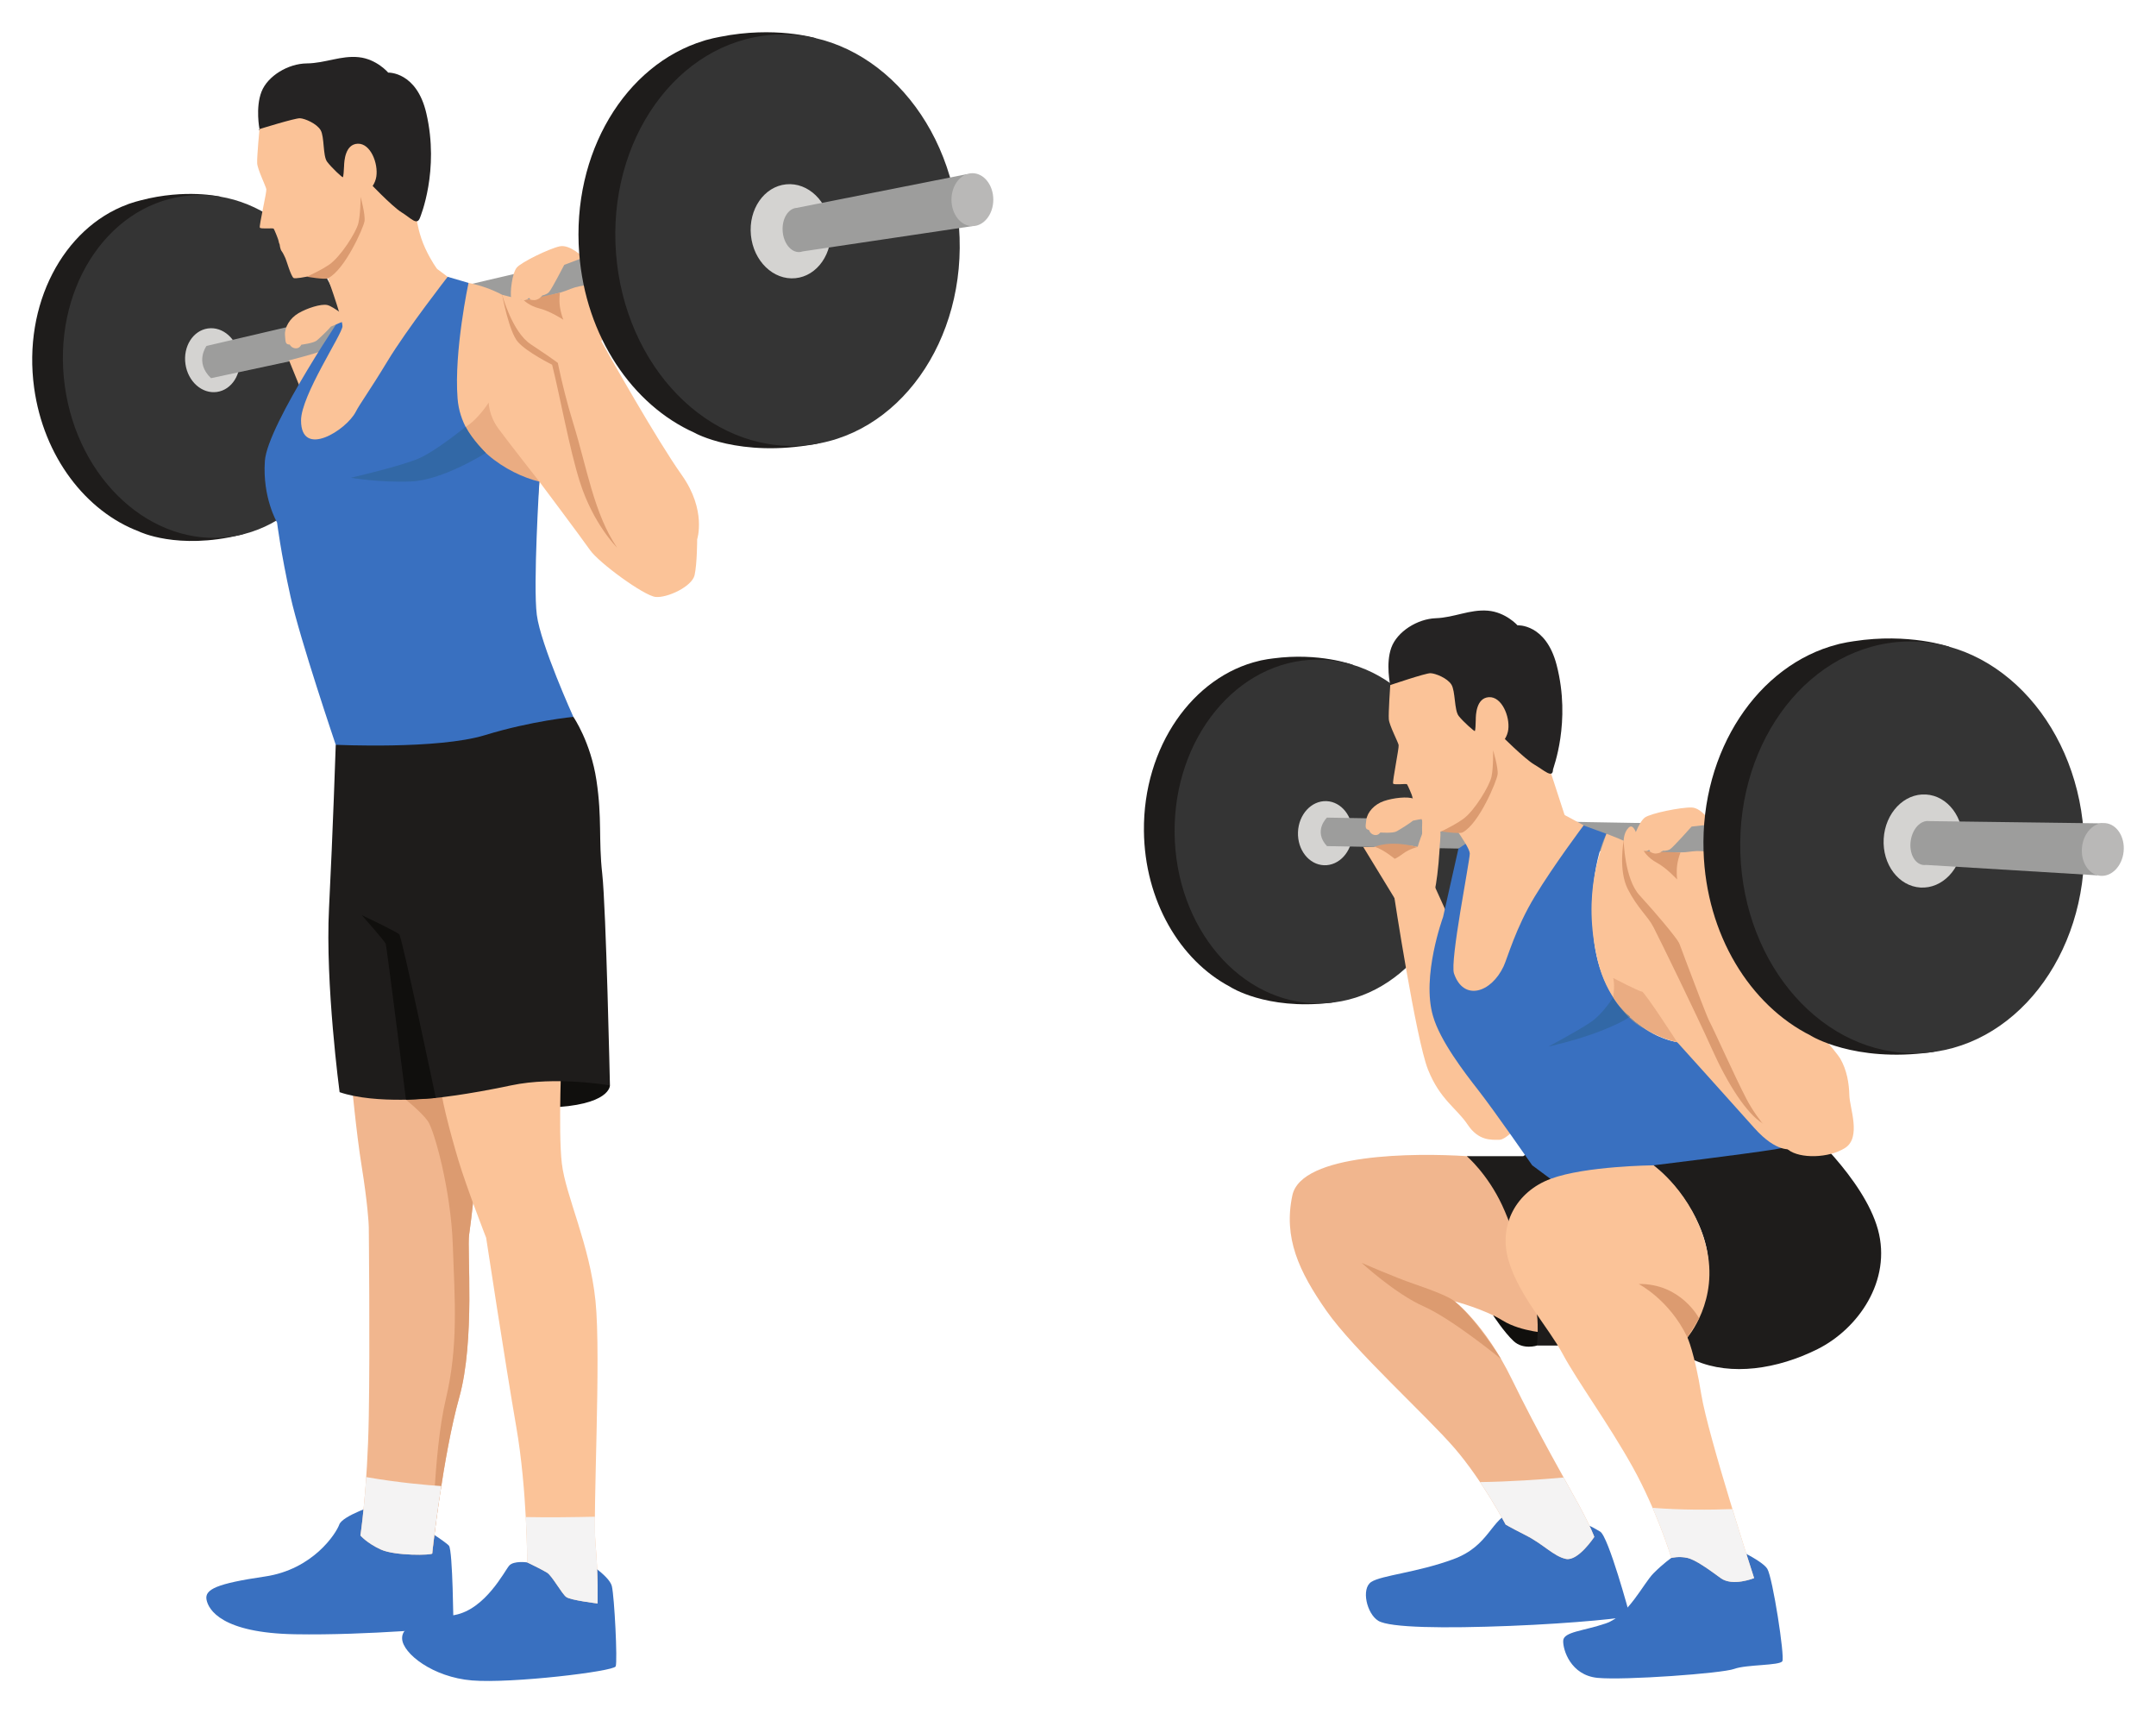
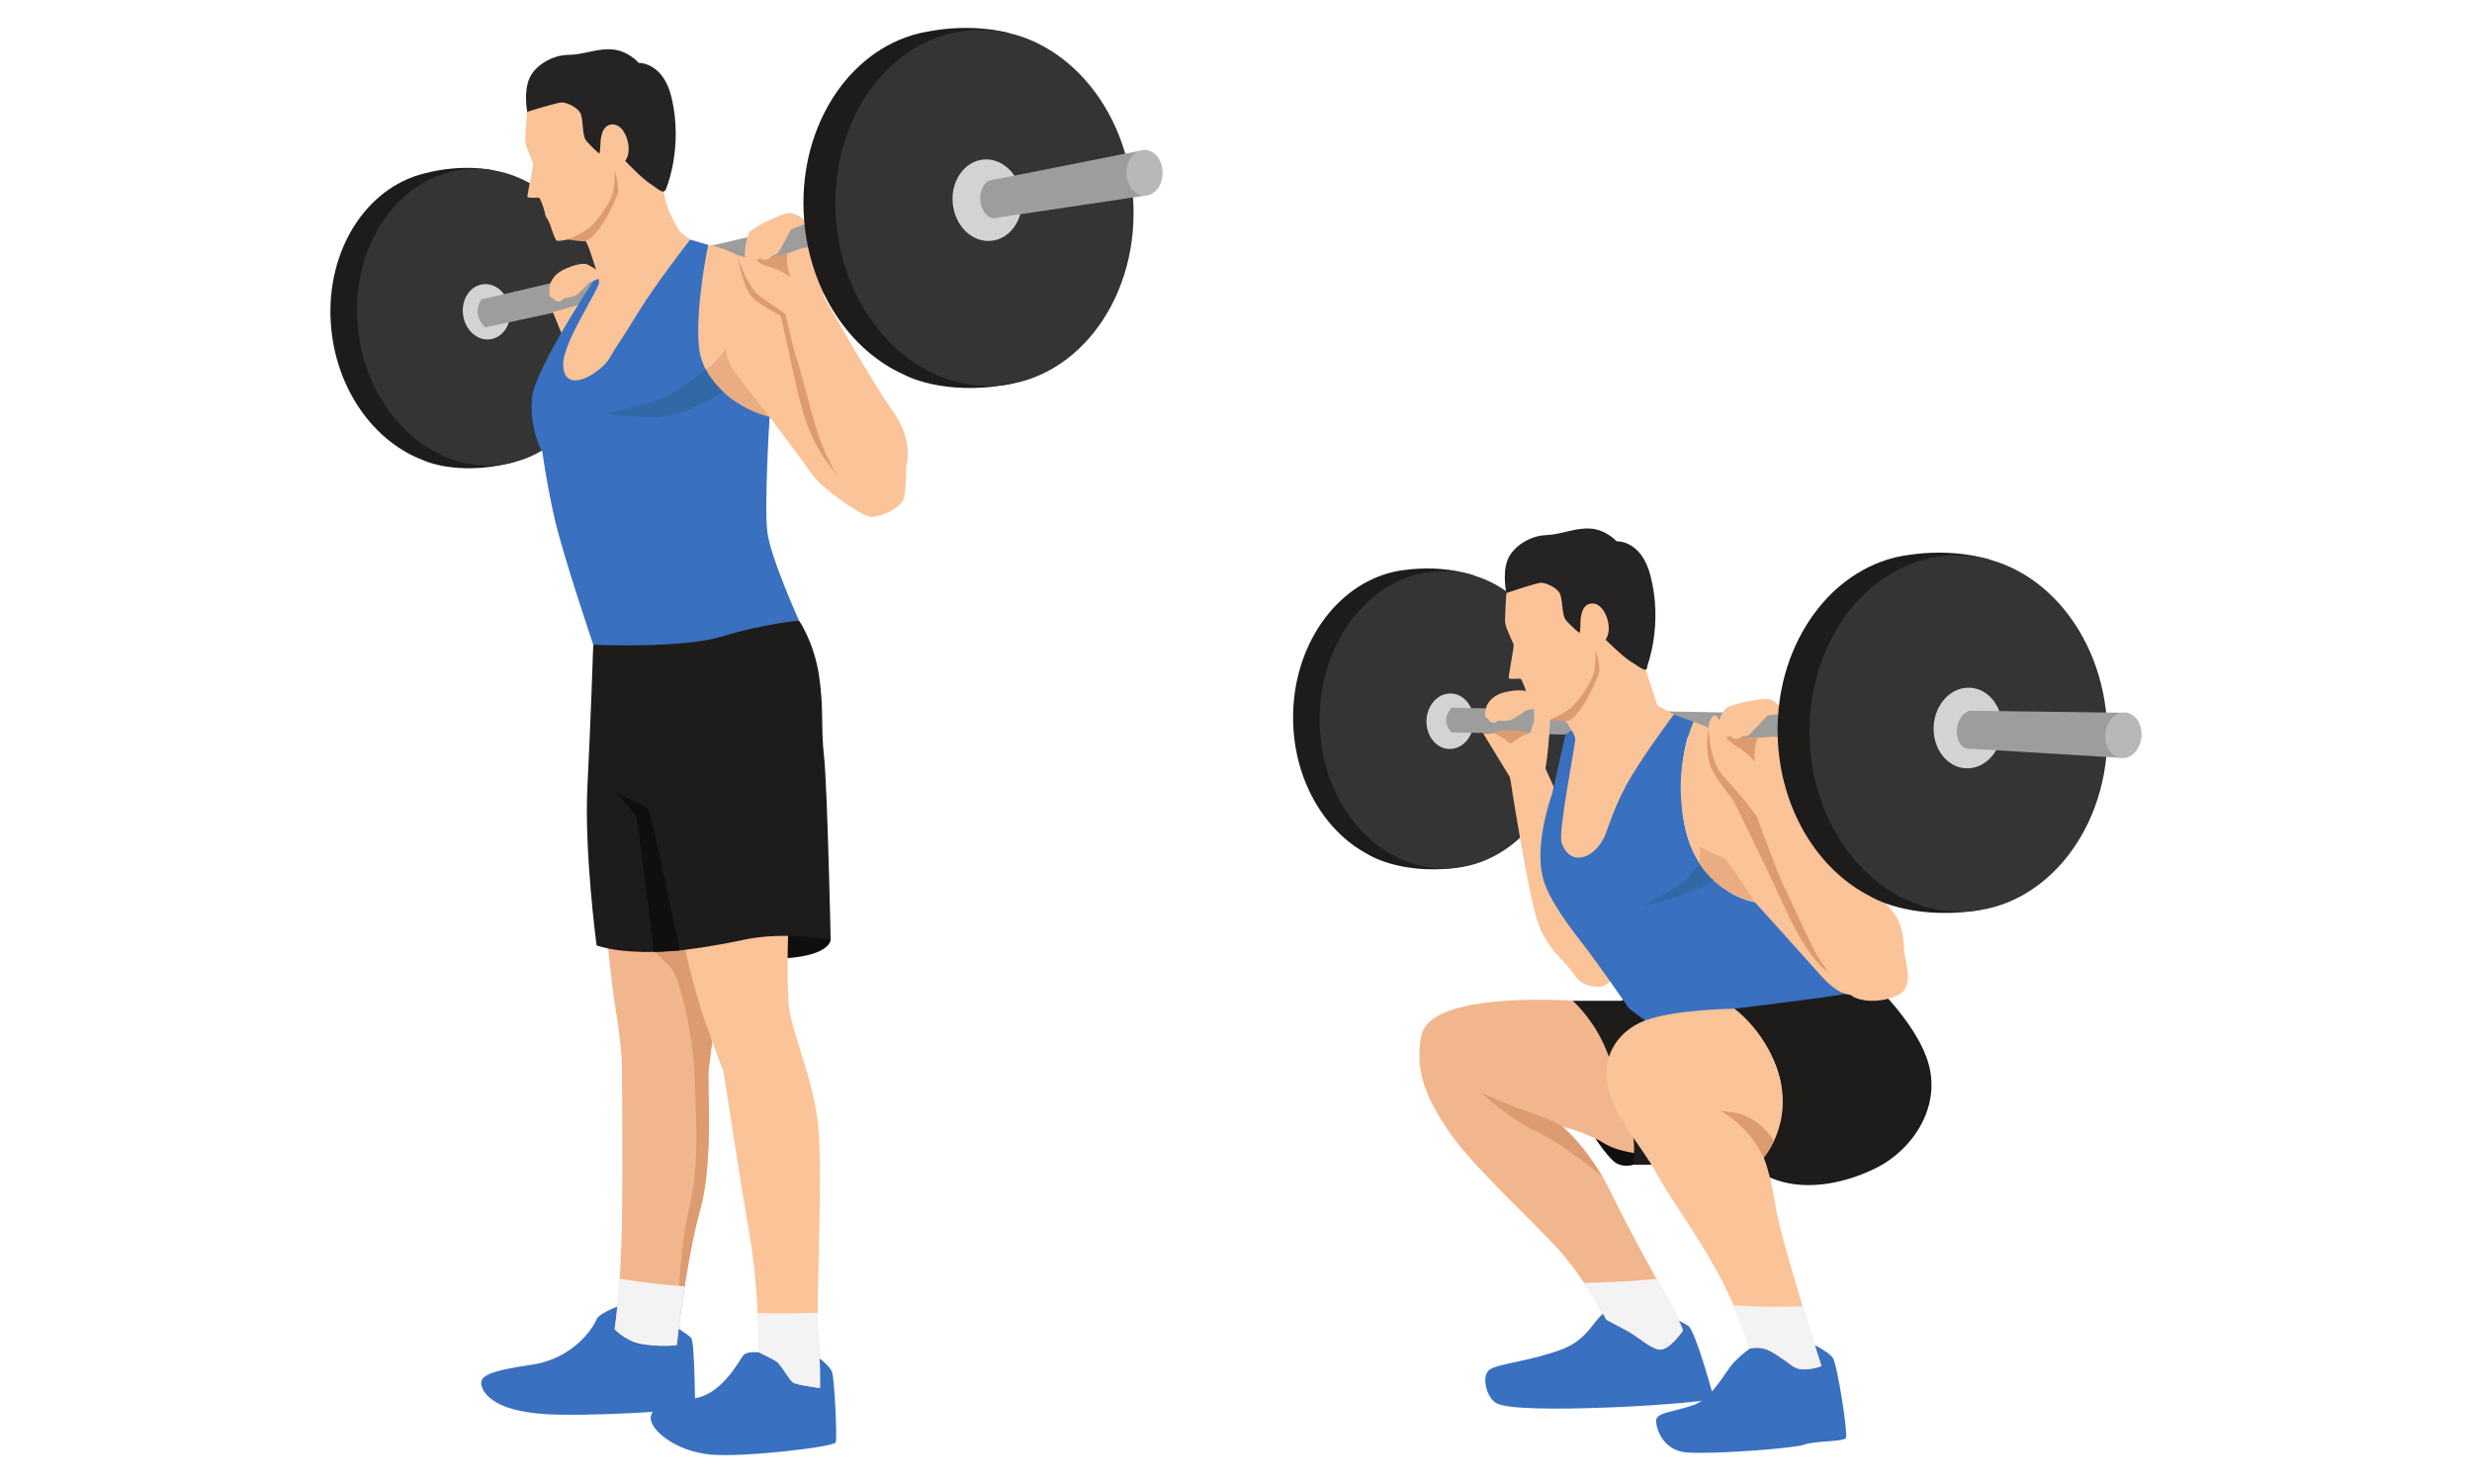
- <svg xmlns="http://www.w3.org/2000/svg" version="1.1" id="svg2" width="2092.96" height="1662.738" viewBox="286.853 501.964 2092.96 1662.738">
+ <svg xmlns="http://www.w3.org/2000/svg" version="1.1" id="svg2" width="2771.23" height="1662.738" viewBox="-52.282 501.964 2771.23 1662.738">
  <defs id="defs6" />
  <g id="g10" transform="matrix(1.333333,0,0,-1.333333,0,2666.667)">
    <g id="g12" transform="scale(0.1)">
      <path d="m 6386.67,4890.6 c 0,0 200.8,-121.4 219.48,-200.8 18.67,-79.4 42.02,-546.3 28.02,-583.7 -14.01,-37.4 -761.15,-126.1 -1045.99,-102.7 -284.85,23.3 -504.32,196.1 -508.99,303.5 -4.67,107.4 158.77,130.7 382.91,172.8 224.14,42 363.73,322.2 396.66,359.5 32.94,37.4 131,23.4 131,23.4 0,0 144.76,51.3 200.8,65.3 56.03,14.1 196.11,-37.3 196.11,-37.3" style="fill:#3970c0;fill-opacity:1;fill-rule:nonzero;stroke:none" id="path16" />
      <path d="m 5195.93,5138.1 c 0,0 196.13,-121.4 224.14,-154.1 28.02,-32.7 32.69,-593.1 32.69,-593.1 0,0 -621.06,-60.7 -1153.38,-51.3 -532.34,9.3 -630.4,177.4 -644.41,252.1 -14.01,74.8 74.71,116.8 424.93,168.1 350.22,51.4 518.33,312.9 541.67,378.3 23.35,65.4 270.84,144.7 270.84,144.7 l 303.52,-144.7" style="fill:#3970c0;fill-opacity:1;fill-rule:nonzero;stroke:none" id="path18" />
      <path d="m 6592.14,8334.4 c 0,0 4.67,-147.1 -452.95,-161.1 -457.62,-14 -18.68,513.7 42.03,471.6 60.7,-42 410.92,-310.5 410.92,-310.5" style="fill:#100f0d;fill-opacity:1;fill-rule:nonzero;stroke:none" id="path20" />
      <path d="m 4710.3,8350.8 c 4.67,-14.1 32.68,-345.6 74.71,-607.1 42.03,-261.5 51.37,-415.6 51.37,-438.9 0,-23.4 9.33,-849.9 0,-1382.2 -9.34,-532.4 -60.97,-863.9 -60.97,-863.9 0,0 46.96,-56 149.69,-102.7 102.73,-46.7 373.56,-42.1 373.56,-28.1 0,14.1 79.39,719.2 196.13,1134.8 116.73,415.6 55.95,1078.6 72.33,1186 16.39,107.4 53.74,462.3 53.74,462.3 0,0 -112.07,910.6 -182.11,933.9 -70.04,23.4 -728.45,-294.1 -728.45,-294.1" style="fill:#f1b68e;fill-opacity:1;fill-rule:nonzero;stroke:none" id="path22" />
      <path d="m 5448.09,7174 c -14.01,401.6 -135.42,835.9 -182.11,901.3 -46.7,65.3 -158.77,154.9 -158.77,154.9 l -82.55,265.9 c 180.09,80.1 377.47,161 414.09,148.8 70.04,-23.3 182.11,-933.9 182.11,-933.9 0,0 -37.35,-354.9 -53.74,-462.3 -16.38,-107.4 44.4,-770.4 -72.33,-1186 -116.74,-415.6 -196.13,-1120.7 -196.13,-1134.8 0,0 4.67,728.5 98.06,1120.8 93.4,392.2 65.38,723.7 51.37,1125.3" style="fill:#dc9b70;fill-opacity:1;fill-rule:nonzero;stroke:none" id="path24" />
      <path d="m 5298.66,4927.9 c 0,-1 -1.84,-2.1 -4.98,-3 l 4.98,3" style="fill:#df8259;fill-opacity:1;fill-rule:nonzero;stroke:none" id="path26" />
      <path d="m 6241.92,8602.9 c 0,0 -28.02,-597.7 0,-835.8 28.02,-238.2 203.13,-588.4 245.16,-1001.7 42.02,-413.2 -21.02,-1538.6 0,-1767.4 21.01,-228.8 14.79,-434.3 14.79,-434.3 0,0 -194.58,23.4 -227.27,46.7 -32.68,23.4 -102.72,154.1 -140.08,177.5 -37.36,23.3 -144.76,74.7 -144.76,74.7 0,0 0,527.6 -79.38,985.3 -79.38,457.6 -219.47,1377.5 -219.47,1377.5 0,0 -140.09,359.5 -200.79,560.3 -60.71,200.8 -144.76,523 -126.08,551 18.67,28.1 350.22,308.2 466.96,308.2 116.73,0 410.92,-42 410.92,-42" style="fill:#fbc398;fill-opacity:1;fill-rule:nonzero;stroke:none" id="path28" />
      <path d="m 3078.66,14747.1 c 3.59,1.4 7.07,3 10.71,4.2 2.75,1 5.47,1.8 8.22,2.7 25.35,8.7 51.19,16.3 77.49,22.8 328.75,86.6 580.23,26.9 580.23,26.9 0,0 29.63,-48.4 70.26,-114.4 329.63,-176.2 584,-542.9 645.48,-993.1 64.4,-471.6 -99.58,-911.6 -394.73,-1165.4 -40.17,-101.3 -96.73,-170.1 -174.64,-189.2 -458.31,-111.8 -736.74,24.3 -736.74,24.3 l -0.54,0.5 c -386.29,145.2 -695.93,543.8 -764.64,1046.9 -82.87,606.8 212.51,1161.1 678.9,1333.8" style="fill:#1e1c1b;fill-opacity:1;fill-rule:nonzero;stroke:none" id="path30" />
      <path d="m 2623.11,13426.6 c 93.5,-684.7 632.97,-1176.4 1204.94,-1098.3 571.97,78.1 959.86,696.5 866.36,1381.1 -93.5,684.7 -632.97,1176.4 -1204.94,1098.3 -571.97,-78.1 -959.86,-696.5 -866.36,-1381.1" style="fill:#343434;fill-opacity:1;fill-rule:nonzero;stroke:none" id="path32" />
      <path d="m 3501.6,13585.3 c 18.24,-127.6 120.99,-218.6 229.49,-203 108.5,15.5 181.67,131.5 163.43,259.2 -18.24,127.6 -120.99,218.5 -229.49,203 -108.51,-15.5 -181.68,-131.6 -163.43,-259.2" style="fill:#d4d3d1;fill-opacity:1;fill-rule:nonzero;stroke:none" id="path34" />
      <path d="M 7951.74,14722.1 3654.97,13717.3 c 0,0 -88.72,-119.1 32.69,-234.7 l 4285.36,918 -21.28,321.5" style="fill:#9d9d9c;fill-opacity:1;fill-rule:nonzero;stroke:none" id="path36" />
      <path d="m 6059.8,12516 18.68,213.3 c 0,0 303.53,-404.7 368.9,-498.1 65.37,-93.4 392.25,-331.6 476.3,-340.9 84.05,-9.3 266.16,74.7 284.85,158.8 18.67,84 18.67,260.3 18.67,260.3 0,0 70.05,211.3 -112.07,468.1 -182.11,256.9 -528.57,869.7 -626.63,1047.2 -98.06,177.4 -87.82,190.3 -87.82,190.3 l -340.88,4.6 c 0,0 -121.4,18.7 -191.45,32.7 0,0 -112.82,85 -305.86,123.8 0,0 -235.81,-590.7 -249.82,-628.1 -14.01,-37.3 22.86,-938.6 22.86,-938.6 0,0 411.41,-322.2 434.76,-308.2 23.35,14 168.11,93.4 168.11,93.4 l 121.4,121.4" style="fill:#fbc398;fill-opacity:1;fill-rule:nonzero;stroke:none" id="path38" />
      <path d="m 4588.54,13440.1 c 0,0 29.96,78.5 38.48,91.9 8.51,13.4 147.21,113.1 185.23,135.9 38.01,22.8 74.77,65.1 61.26,99.6 l -193.23,-48.6 c 0,0 -97.12,-3.3 -165.44,-31.1 -68.33,-27.7 -259.14,-75.7 -259.14,-75.7 l 99.52,-244.4 c 0,0 176.89,-132.5 196.96,-93.6 20.08,38.9 36.36,166 36.36,166" style="fill:#fbc398;fill-opacity:1;fill-rule:nonzero;stroke:none" id="path40" />
      <path d="m 6325.97,11017.1 c 0,0 126.08,-182.1 168.11,-462.3 42.02,-280.2 14.01,-427.3 42.02,-679.4 28.02,-252.2 56.04,-1541 56.04,-1541 0,0 -392.25,70.1 -721.45,0 -329.21,-70 -546.34,-91 -546.34,-91 0,0 -434.28,-49.1 -700.44,42 0,0 -105.07,785.3 -77.05,1338.2 28.02,553 49.03,1190.4 49.03,1190.4 0,0 553.35,287.1 665.42,329.2 112.07,42 1064.66,-126.1 1064.66,-126.1" style="fill:#1e1c1b;fill-opacity:1;fill-rule:nonzero;stroke:none" id="path42" />
      <path d="m 5830.99,12404 c 0,0 -275.5,233.4 -336.21,284.8 -60.7,51.4 -77.25,388.8 21.26,427.4 98.51,38.6 193.54,189 193.54,189 0,0 0,-93.4 70.05,-189 70.04,-95.6 298.85,-386.9 298.85,-386.9 l -18.68,-213.3 -228.81,-112" style="fill:#eaac82;fill-opacity:1;fill-rule:nonzero;stroke:none" id="path44" />
      <path d="m 5410.73,14220.4 151.77,-44.3 c 0,0 -106.52,-497.9 -79.67,-841.1 26.85,-343.2 364.51,-549.7 595.66,-605.7 0,0 -46.7,-752.6 -18.69,-969.7 28.02,-217.2 266.17,-742.5 266.17,-742.5 0,0 -301.18,-28 -644.4,-133.1 -343.22,-105.1 -1085.68,-70 -1085.68,-70 0,0 -259.16,763.4 -329.21,1078.6 -70.04,315.2 -98.06,539.4 -98.06,539.4 0,0 -107.39,182.1 -88.72,448.3 18.68,266.1 602.59,1120.6 602.59,1120.6 0,0 263.62,154.2 305.64,161.2 42.03,7 422.6,58.3 422.6,58.3" style="fill:#3970c0;fill-opacity:1;fill-rule:nonzero;stroke:none" id="path46" />
      <path d="m 4691.11,13912.6 c 0,0 -112.45,93.1 -157.59,102.5 -45.14,9.5 -145.83,-22.6 -208.76,-59.4 -62.93,-36.8 -102.26,-102.9 -98.45,-159.4 3.81,-56.6 4.01,-67.4 34.57,-69.2 0,0 11.86,-25.4 42.5,-27.3 30.65,-1.9 41.67,26.4 41.67,26.4 0,0 89.99,11 113.53,31.2 23.55,20.2 80.25,73.8 102.29,100.9 l 130.24,54.3" style="fill:#fbc398;fill-opacity:1;fill-rule:nonzero;stroke:none" id="path48" />
      <path d="m 5187.36,14625.1 c 0,0 14.41,-98.8 59.94,-196.9 45.53,-98 86.77,-150.6 86.77,-150.6 l 76.66,-57.2 c 0,0 -296.52,-380.5 -436.6,-611.7 -140.09,-231.1 -200.8,-309.2 -232.71,-371.2 -68.48,-133.1 -397.54,-341.7 -398.25,-63.1 -0.46,182.2 301.75,630.4 301.75,686.5 0,56 -129.22,414.4 -129.22,414.4 l 227.28,818.3 h 199.63 c 0,0 115.57,-343.2 129.58,-336.2 14.01,7 73.54,-70 73.54,-70 l 41.63,-62.3" style="fill:#fbc398;fill-opacity:1;fill-rule:nonzero;stroke:none" id="path50" />
      <path d="m 4785.01,9574.2 c 0,0 252.16,-119.1 273.17,-140.1 21.01,-21 266.17,-1190.7 266.17,-1190.7 l -217.14,-13.2 c 0,0 -140.09,1112.8 -147.09,1133.9 -7,21 -175.11,210.1 -175.11,210.1" style="fill:#100f0d;fill-opacity:1;fill-rule:nonzero;stroke:none" id="path52" />
      <path d="m 5541.26,13128.5 c 0,0 -212.09,-173.5 -339.41,-229.6 -127.33,-56 -496.22,-141.2 -496.22,-141.2 0,0 205.46,-36.2 438.94,-26.9 233.48,9.4 543.79,207.7 543.79,207.7 0,0 -95.51,94.3 -147.1,190" style="fill:#3268a6;fill-opacity:1;fill-rule:nonzero;stroke:none" id="path54" />
      <path d="m 6482.8,5195.1 c -0.5,-87.7 0.55,-156.6 4.27,-197.1 21.02,-228.8 14.8,-434.3 14.8,-434.3 0,0 -194.58,23.4 -227.27,46.7 -32.68,23.4 -102.72,154.1 -140.08,177.5 -37.36,23.3 -144.76,74.7 -144.76,74.7 0,0 -0.02,136.1 -10.41,330 158.79,-3.3 348.84,-0.9 503.45,2.5" style="fill:#f4f3f3;fill-opacity:1;fill-rule:nonzero;stroke:none" id="path56" />
      <path d="m 5364.22,5418.2 c -41.32,-264 -65.56,-482.5 -65.56,-490.3 0,-14 -270.83,-18.6 -373.56,28.1 -102.73,46.7 -149.69,102.7 -149.69,102.7 0,0 24.22,155.6 42.49,424.8 235.29,-40.7 436.69,-58.1 546.32,-65.3" style="fill:#f4f3f3;fill-opacity:1;fill-rule:nonzero;stroke:none" id="path58" />
      <path d="m 6170.74,13582.1 -12.94,49.3 c 4.25,-15.5 8.56,-31.9 12.94,-49.3 z m -363.36,507.4 c 0,0 49.49,-268.5 114.86,-343.3 65.33,-74.7 248.65,-165.6 248.88,-165.7 57.47,-228.9 126.21,-613.2 201.55,-851.2 98.06,-309.7 270.84,-479.4 270.84,-479.4 -168.11,247.5 -219.48,583.7 -317.54,901.2 -98.06,317.5 -135.42,569.7 -144.75,593 -9.34,23.4 -169.04,283.1 -169.04,283.1 l -78.12,13 c 0,0 122.89,-163 188.27,-303.1 11,-23.5 22.62,-59.2 34.78,-103.2 l -132.32,201.3 -154.2,185.6 -63.21,68.7" style="fill:#dc9b70;fill-opacity:1;fill-rule:nonzero;stroke:none" id="path60" />
      <path d="m 6543.53,13778.2 c 13.73,-50.6 5.67,33.9 -14.05,193.1 -4.61,37.3 -11.73,88.6 -38.29,192.8 0,0 -107.23,-0.3 -182.63,-30.7 -75.39,-30.3 -78.96,-27.2 -150.97,-47.6 -81.15,-23.1 -191.34,-36.4 -191.34,-36.4 l -158.87,40.1 c 0,0 73.15,-272.1 209.32,-360.9 150.12,-97.9 322.11,-222.4 363.06,-263 40.95,-40.6 -26.53,91.5 22.34,112.2 48.88,20.7 141.43,200.4 141.43,200.4" style="fill:#fbc398;fill-opacity:1;fill-rule:nonzero;stroke:none" id="path62" />
      <path d="m 6399.51,14360.6 -140.04,-53.3 c 0,0 -92.06,-178.5 -110.96,-198.3 -18.9,-19.8 -48.19,-23.8 -48.19,-23.8 0,0 -24.65,-34.5 -58.91,-33.8 -34.27,0.7 -39.43,16.4 -39.43,16.4 0,0 -18.94,-30.2 -60.7,-14.4 0,0 -59.16,-29.3 -68.15,10.6 -9,39.9 6.23,183.1 40.89,223.7 34.67,40.6 236.84,138.1 312.19,154.5 75.33,16.4 173.3,-81.6 173.3,-81.6" style="fill:#fbc398;fill-opacity:1;fill-rule:nonzero;stroke:none" id="path64" />
      <path d="m 5966.25,14049.4 c 0,0 36.84,-40.5 114.01,-59.7 77.18,-19.2 172.61,-81.6 172.61,-81.6 0,0 -19.19,46.9 -25.67,100.6 -6.47,53.8 0.88,96.1 0.88,96.1 l -134.4,-29.5 c 0,0 -13.58,-14.1 -36.03,-21.7 -22.44,-7.7 -50.31,2.4 -50.31,2.4 l -41.09,-6.6" style="fill:#dc9b70;fill-opacity:1;fill-rule:nonzero;stroke:none" id="path66" />
      <path d="m 7275.12,15938.4 c 4.39,1.4 8.68,3.1 13.11,4.3 3.36,0.9 6.66,1.7 10.02,2.6 30.94,8.6 62.38,15.9 94.29,21.7 399.32,80.3 695.83,-9 695.83,-9 0,0 32,-60 75.89,-141.8 381.68,-234.1 659.81,-690.8 701.33,-1233.6 43.48,-568.5 -183.9,-1083.1 -554.93,-1365.7 -55.23,-118.2 -127.77,-196.5 -222.29,-213.7 -556.06,-101.3 -879.36,81.3 -879.36,81.3 l -0.61,0.7 c -451.65,201.1 -793.62,699.8 -840.02,1306.4 -55.96,731.5 336.7,1373.5 906.74,1546.8" style="fill:#1e1c1b;fill-opacity:1;fill-rule:nonzero;stroke:none" id="path68" />
      <path d="m 6636.44,14391.6 c 63.14,-825.5 673.34,-1451.8 1362.92,-1399.1 689.59,52.7 1197.42,764.6 1134.29,1590.1 -63.14,825.4 -673.34,1451.8 -1362.93,1399 -689.58,-52.7 -1197.42,-764.6 -1134.28,-1590" style="fill:#343434;fill-opacity:1;fill-rule:nonzero;stroke:none" id="path70" />
      <path d="m 7618.56,14523.5 c 18.47,-188.7 163.38,-328.9 323.68,-313.2 160.29,15.6 275.27,181.3 256.8,370 -18.46,188.7 -163.38,329 -323.67,313.3 -160.3,-15.7 -275.27,-181.4 -256.81,-370.1" style="fill:#d4d3d1;fill-opacity:1;fill-rule:nonzero;stroke:none" id="path72" />
      <path d="m 7951.74,14722.1 1239.03,245.4 21,-301.1 19.27,-77.1 -1235.83,-184.1 v 0 c -7.1,-2.5 -14.52,-4.1 -22.19,-4.6 -62.25,-4.2 -117.47,64.5 -123.35,153.2 -5.88,88.8 39.82,164.1 102.07,168.3" style="fill:#9d9d9c;fill-opacity:1;fill-rule:nonzero;stroke:none" id="path74" />
      <path d="m 9078.69,14781.9 c 0,-106.3 68.21,-192.6 152.35,-192.6 84.14,0 152.34,86.3 152.34,192.6 0,106.4 -68.2,192.7 -152.34,192.7 -84.14,0 -152.35,-86.3 -152.35,-192.7" style="fill:#b9b8b7;fill-opacity:1;fill-rule:nonzero;stroke:none" id="path76" />
      <path d="m 4040.63,15295.6 c 0,0 -30.5,156.2 14.67,272 45.18,115.7 195.04,204.8 329.36,206.1 134.32,1.3 248.88,59 379.35,45.2 130.47,-13.9 213.85,-112.2 213.85,-112.2 0,0 206.97,8.5 277.55,-296.1 96.7,-417.3 -43.31,-752.2 -46.12,-759.9 -22.09,-60.4 -64.54,-3.7 -134.68,39.3 -70.14,43.1 -246.73,229.6 -246.73,229.6 0,0 -319.65,-115.7 -330.81,-102.4 -11.16,13.3 -387.58,423.9 -387.58,423.9 l -60.32,42.1 c 0,0 -5.39,2.2 -13.49,7 3.16,3.4 4.95,5.4 4.95,5.4" style="fill:#252323;fill-opacity:1;fill-rule:nonzero;stroke:none" id="path78" />
      <path d="m 4040.63,15295.6 c 0,0 -19.42,-203.4 -16.85,-248.6 2.57,-45.2 63.5,-168 66.74,-189.3 3.24,-21.2 -54.13,-267 -47.26,-279.3 6.86,-12.1 95.58,-1.2 100.68,-7.6 5.11,-6.4 36.06,-82.7 36.21,-91 0.16,-8.3 7.26,-24 7.26,-24 0,0 3.32,-34.7 14.83,-49 11.51,-14.4 22.27,-42.1 27.74,-52.4 5.48,-10.2 39.23,-129.7 59.04,-142.7 19.82,-13.1 270.35,45.2 306.53,67.2 36.17,22.1 202.01,297.5 209.62,345.8 7.6,48.4 -28.17,177.2 -28.17,177.2 0,0 98.96,50.5 114.18,147.2 15.21,96.6 -41.69,242.8 -134.51,240.1 -92.8,-2.6 -99.22,-128.3 -100.17,-161.9 -0.95,-33.7 -5.07,-77.7 -8.56,-82 -3.48,-4.2 -83.07,70.1 -115.02,112.8 -31.95,42.7 -18.42,181.7 -47.33,230.1 -28.91,48.3 -114.38,84.4 -149.88,86.3 -35.5,2 -295.08,-78.9 -295.08,-78.9" style="fill:#fbc398;fill-opacity:1;fill-rule:nonzero;stroke:none" id="path80" />
      <path d="m 4548.34,14309.1 c -45.81,-31.9 -112.32,-64.6 -163.68,-87.8 0,0 130.43,-23.2 154.28,-11.5 122.32,59.6 258.62,366.6 266.23,414.9 7.6,48.4 -28.17,177.2 -28.17,177.2 0,0 -0.75,-128.8 -16.97,-193.2 -16.23,-64.4 -127.14,-240.7 -211.69,-299.6" style="fill:#dc9b70;fill-opacity:1;fill-rule:nonzero;stroke:none" id="path82" />
      <path d="m 14726.5,4993.3 c 0,0 252.9,-112 292.2,-177.4 39.4,-65.4 128.1,-639.8 109.4,-672.4 -18.7,-32.7 -261.5,-23.4 -350.2,-56.1 -88.7,-32.7 -798.5,-84 -994.6,-65.3 -196.2,18.6 -253.8,205.4 -250.7,270.8 3.2,65.4 147.9,70 311.4,126.1 163.4,56 271.6,289.5 345.9,364.2 74.3,74.7 130.4,112.1 130.4,112.1 0,0 121.4,168.1 144.7,168.1 23.4,0 261.5,-70.1 261.5,-70.1" style="fill:#3970c0;fill-opacity:1;fill-rule:nonzero;stroke:none" id="path84" />
      <path d="m 13675.9,5152.1 c 0,0 65.3,-28 126,-65.4 60.7,-37.3 212.6,-597.7 216,-611.7 3.5,-14 -398.1,-56 -874.4,-74.7 -476.3,-18.7 -873.2,-14 -957.2,37.3 -84.1,51.4 -126.1,233.5 -51.4,282.6 74.7,49 331.5,67.7 597.7,165.7 266.2,98.1 270.8,294.2 434.3,350.2 163.4,56.1 509,-84 509,-84" style="fill:#3970c0;fill-opacity:1;fill-rule:nonzero;stroke:none" id="path86" />
      <path d="m 13341.7,6440.9 c 0,0 -100.1,-32.7 -170.2,32.7 -70,65.4 -149,187.2 -149,187.2 l 90.8,64.9 291.7,23.4 c 0,0 186.8,26.8 108.4,-95.7 -78.4,-122.6 -171.7,-212.5 -171.7,-212.5" style="fill:#100f0d;fill-opacity:1;fill-rule:nonzero;stroke:none" id="path88" />
      <path d="m 13435,6530.8 c 0,0 -207.4,8.2 -342.8,92.2 -135.5,84.1 -350.3,140.1 -350.3,140.1 0,0 219.5,-163.4 415.6,-565 196.2,-401.6 401.6,-756.5 490.3,-919.9 88.8,-163.5 111.3,-229.9 111.3,-229.9 0,0 -117.9,-179 -206.6,-160.3 -88.7,18.6 -161.5,105.3 -289.9,170.7 -128.4,65.4 -149.3,79.4 -149.3,79.4 0,0 -165.9,317.5 -371.4,555.7 -205.4,238.1 -733.1,713.4 -933.9,1001.1 -200.8,287.7 -312.8,530.5 -247.5,838.7 65.4,308.2 898.4,310.4 1270.2,286 371.8,-24.5 583.7,-444.8 611.7,-542.9 28,-98 168.1,-471.6 168.1,-471.6 L 13435,6530.8" style="fill:#f1b68e;fill-opacity:1;fill-rule:nonzero;stroke:none" id="path90" />
      <path d="m 13241.6,7819.6 h -410.9 c 0,0 149.4,-127.3 256.8,-356.1 107.4,-228.8 242.2,-707 254.2,-797.1 12,-90.1 0,-225.5 0,-225.5 h 264.1 l 177.5,574.4 -126.1,602.3 c 0,0 -196.1,317.6 -214.8,322.2 -18.7,4.7 -200.8,-120.2 -200.8,-120.2" style="fill:#1e1c1b;fill-opacity:1;fill-rule:nonzero;stroke:none" id="path92" />
      <path d="m 11321,11425.4 c 3.7,0.9 7.4,2.1 11.1,2.8 2.9,0.6 5.7,1 8.5,1.6 26.3,5.5 52.9,9.8 79.8,12.9 337,44.7 579,-46.2 579,-46.2 0,0 23.3,-51.7 55.3,-122.3 304.9,-216.1 511.3,-611.9 515.7,-1066.3 4.7,-475.9 -213.2,-891.8 -537.9,-1106.6 -52.5,-95.4 -117.3,-156.6 -197,-165.7 -468.7,-53.5 -727.8,116.5 -727.8,116.5 l -0.5,0.6 c -365,192.6 -622.2,626.9 -627.2,1134.6 -6,612.4 356.6,1125.3 841,1238.1" style="fill:#1e1c1b;fill-opacity:1;fill-rule:nonzero;stroke:none" id="path94" />
      <path d="m 10703.3,10172.4 c 6.8,-690.9 480.3,-1246.4 1057.5,-1240.8 577.3,5.7 1039.7,570.5 1032.9,1261.5 -6.8,690.9 -480.3,1246.5 -1057.5,1240.8 -577.3,-5.7 -1039.7,-570.5 -1032.9,-1261.5" style="fill:#343434;fill-opacity:1;fill-rule:nonzero;stroke:none" id="path96" />
      <path d="m 12559.8,9721.3 c 0,0 19.1,98.8 32.1,154.9 13,56 40.7,188.4 47.7,222.8 l -404.2,-30.6 c 0,0 60.6,-321.4 72.3,-328.4 11.6,-7.1 176.5,-56.1 176.5,-56.1 l 75.6,37.4" style="fill:#e8946e;fill-opacity:1;fill-rule:nonzero;stroke:none" id="path98" />
      <path d="m 12467.7,9847.7 c 0,0 125,-296.5 110.2,-179 -2,15.8 35.9,77.6 55.1,390.6 6.3,104 -39.7,240.5 -57.4,273.1 l -51.8,-196.7 c 0,0 -88.2,-35.8 -160.2,-51.5 -83.6,-18.2 -287.3,-12.8 -287.3,-12.8 l 236.5,-387.5 c 0,0 124.6,-46.7 139.7,-5.5 15,41.1 15.2,169.3 15.2,169.3" style="fill:#fbc398;fill-opacity:1;fill-rule:nonzero;stroke:none" id="path100" />
      <path d="m 12140.4,10038.2 c 0,0 46.2,-120.6 95,-215.4 48.8,-94.7 73.2,10.9 100.2,52.4 27.1,41.5 84.1,157.4 84.1,157.4 l -56.8,121.6 c 0,0 -154.5,-31.3 -164.5,-34.6 -10,-3.4 -58,-81.4 -58,-81.4" style="fill:#fbc398;fill-opacity:1;fill-rule:nonzero;stroke:none" id="path102" />
      <path d="m 13236,8077.9 c 0,0 -110.8,-139.4 -169.2,-139.2 -58.4,0.1 -150.4,-8.7 -230,110.7 -79.6,119.3 -200.8,180.5 -288.5,400.3 -87.8,219.9 -248.5,1275.9 -248.5,1275.9 0,0 -40.7,151.6 -33.4,207.6 l 294.9,-71 353.9,-780.3 585.2,-729.6 -264.4,-274.4" style="fill:#fbc398;fill-opacity:1;fill-rule:nonzero;stroke:none" id="path104" />
      <path d="m 11601.6,10178.1 c -4.8,-128.9 80.1,-236.7 189.6,-240.8 109.5,-4.1 202.2,97 207.1,225.8 4.8,128.9 -80,236.7 -189.6,240.8 -109.5,4.1 -202.2,-97 -207.1,-225.8" style="fill:#d4d3d1;fill-opacity:1;fill-rule:nonzero;stroke:none" id="path106" />
      <path d="m 12698.4,10240.3 c 0,0 -25.2,70.5 -58.9,78.9 -33.6,8.4 -33.6,8.4 -33.6,8.4 0,0 -35.8,23.2 -69.4,27.4 -33.7,4.2 -56.8,-8.4 -56.8,-8.4 0,0 -46.3,16.4 -90.5,9.2 -44.1,-7.1 -33.6,-0.8 -44.1,-7.1 -10.5,-6.3 -37.9,0.8 -79.9,-20.6 -42.1,-21.5 -69.5,-82.9 -69.5,-82.9 l 502.7,-4.9" style="fill:#e28b65;fill-opacity:1;fill-rule:nonzero;stroke:none" id="path108" />
      <path d="m 14616.2,10235.6 -2803.5,48.4 c 0,0 -102.7,-97.6 0,-207.6 l 2843.8,-53.8 70,92.8 -110.3,120.2" style="fill:#9d9d9c;fill-opacity:1;fill-rule:nonzero;stroke:none" id="path110" />
      <path d="m 12614,8827.1 c 0.4,-1.5 -0.5,1.4 0,0" style="fill:#e41d25;fill-opacity:1;fill-rule:nonzero;stroke:none" id="path112" />
      <path d="m 12658.1,9560.6 111.7,497.7 141,95 -22.9,-54.3 28,-38 -10.5,192 42,-62.9 154.1,-13.5 507.6,76.4 238.4,-86.9 c 0,0 -140.1,-248.7 -92.8,-753 47.2,-504.3 397.5,-728.5 607.6,-763.5 210.1,-35 567.3,-357.2 574.3,-385.2 7.1,-28 259.2,-392.3 259.2,-392.3 0,0 -308.2,-28 -651.4,-175.1 -343.2,-147.1 -1016.1,-108.1 -1016.1,-108.1 L 13307,7753 c 0,0 -275.5,397 -392.3,546.4 -98.8,126.5 -277.8,358.1 -329.8,539.3 -85.9,289.6 73.2,721.9 73.2,721.9" style="fill:#3970c0;fill-opacity:1;fill-rule:nonzero;stroke:none" id="path114" />
      <path d="m 15272.9,8049.7 c 0,0 448.2,-390 551,-763.6 102.7,-373.6 -144.8,-723.8 -439,-870.9 -294.2,-147.1 -630.4,-196.1 -889.5,-84 l -133.1,42 c 0,0 189.1,273.2 224.1,588.4 35,315.1 -218.7,651.4 -396.5,791.4 0,0 648.7,79 886.8,116.6 238.2,37.5 196.2,180.1 196.2,180.1" style="fill:#1e1c1b;fill-opacity:1;fill-rule:nonzero;stroke:none" id="path116" />
      <path d="m 13386.4,10609.3 c 0,0 21.3,-109.2 66.8,-207.2 45.6,-98.1 33.9,-69.4 33.9,-69.4 l 194.8,-104.6 c 0,0 -216.2,-287.3 -356.3,-518.5 -140.1,-231.1 -197.7,-445.9 -227.3,-509 -90.9,-193 -291.2,-255 -360.8,-51.3 -30.8,90.1 115,817.3 115,873.3 0,56 -203.8,318.9 -203.8,318.9 l 300.2,726 h 199.7 c 0,0 115.5,-343.2 129.5,-336.2 14,7 73.6,-70.1 73.6,-70.1 l 34.7,-51.9" style="fill:#fbc398;fill-opacity:1;fill-rule:nonzero;stroke:none" id="path118" />
      <path d="m 13847.5,10166.1 c 0,0 155.2,-54.9 272,-125 l 494.9,-810.1 581.4,-1358.9 c 0,0 -105.1,-35 -273.2,154.1 -168.1,189.1 -560.3,623.4 -560.3,623.4 0,0 -451.9,78.9 -576.2,585.8 -124.3,506.9 32.2,836.1 61.4,930.7" style="fill:#fbc398;fill-opacity:1;fill-rule:nonzero;stroke:none" id="path120" />
      <path d="m 13973,10115.4 c 0,0 -40.3,-213.1 29.7,-351.5 70.1,-138.3 145.6,-196.5 187.2,-277.2 41.6,-80.6 311.3,-631.6 426.3,-888.5 115,-256.8 253.6,-470 366.4,-538.5 112.8,-68.5 173.5,230.3 98.8,403.1 -74.7,172.8 -681.8,1396.2 -681.8,1396.2 l -303.3,192.2 -123.3,64.2" style="fill:#dc9b70;fill-opacity:1;fill-rule:nonzero;stroke:none" id="path122" />
      <path d="m 14278.2,9635.7 c 0,0 288.3,-778.8 319.4,-835.8 31.1,-56.9 184.9,-402.3 269.1,-563.5 84.2,-161.2 220.3,-305.2 304.9,-370.6 84.6,-65.4 294.9,-62 413.8,14 118.9,76.1 32.8,292.3 30.7,381.1 -2.2,88.8 -17.6,184.2 -66.6,269.6 -49,85.5 -834.1,966.8 -937.6,1105.2 h -333.7" style="fill:#fbc398;fill-opacity:1;fill-rule:nonzero;stroke:none" id="path124" />
      <path d="m 14611.9,9635.7 c 0.8,-52.4 13.8,31.4 34.1,190.6 4.7,37.3 10.5,88.8 10.5,196.3 0,0 -104,26.2 -184.6,15.4 -80.5,-10.8 -83.2,-6.9 -158.1,-8.9 -84.3,-2.3 -194.3,12 -194.3,12 l -146.5,74.3 c 0,0 6.1,-278 116.1,-397.6 121.3,-131.9 257.2,-295.1 286.9,-344.5 29.6,-49.5 -3.1,95.2 49.3,103.2 52.5,7.9 186.6,159.2 186.6,159.2" style="fill:#fbc398;fill-opacity:1;fill-rule:nonzero;stroke:none" id="path126" />
      <path d="m 14616.2,10235.6 -148.9,-17 c 0,0 -133.3,-150.2 -156.5,-164.7 -23.2,-14.5 -52.6,-11.2 -52.6,-11.2 0,0 -32.4,-27.4 -65.4,-18.2 -33,9.1 -34.2,25.6 -34.2,25.6 0,0 -25.8,-24.6 -62.3,1.1 0,0 -64.6,-13.8 -63.5,27.1 1.2,40.9 51.3,175.8 94.9,206.6 43.6,30.8 263.6,75.3 340.7,72.6 77,-2.7 147.8,-121.9 147.8,-121.9" style="fill:#fbc398;fill-opacity:1;fill-rule:nonzero;stroke:none" id="path128" />
      <path d="m 12741.9,6763.1 c -39,32.1 -144.7,74.8 -294.1,126.1 -149.5,51.3 -382.9,154.1 -382.9,154.1 0,0 242.8,-224.2 452.9,-317.6 210.1,-93.3 562.7,-383.1 562.7,-383.1 0,0 -179.8,289.8 -338.6,420.5" style="fill:#dc9b70;fill-opacity:1;fill-rule:nonzero;stroke:none" id="path130" />
      <path d="m 12577.9,10289.1 c 0,0 -91.6,113.7 -133.9,132 -42.3,18.3 -147.4,7 -216.4,-16.5 -69.1,-23.4 -120.8,-80.3 -128.4,-136.5 -7.6,-56.2 -9.5,-66.7 20,-74.7 0,0 6.6,-27.2 36.2,-35.2 29.6,-8 46.1,17.5 46.1,17.5 0,0 90.4,-7.3 117.5,7.9 27.1,15.1 93.4,56.2 120.4,78.3 l 138.5,27.2" style="fill:#fbc398;fill-opacity:1;fill-rule:nonzero;stroke:none" id="path132" />
      <path d="m 12620.7,9984.1 c 0,0 27.9,162.1 15.1,234.5 -12.9,72.4 -43.8,178.2 -83,200.8 -39.1,22.6 -50.4,-154.2 -47.3,-248 0.5,-16.1 -14.9,-31 -42.2,-136.7 -27.2,-105.6 -21.7,-145.3 0,-133.6 21.8,11.6 157.4,83 157.4,83" style="fill:#fbc398;fill-opacity:1;fill-rule:nonzero;stroke:none" id="path134" />
      <path d="m 13896.2,8976.5 c 0,0 -71.1,-116.8 -157.4,-177.5 -86.3,-60.7 -315.1,-182.1 -315.1,-182.1 0,0 200.8,44 373.6,110.7 172.7,66.8 220.6,107.4 220.6,107.4 0,0 -97.4,76.2 -121.7,141.5" style="fill:#3268a6;fill-opacity:1;fill-rule:nonzero;stroke:none" id="path136" />
      <path d="m 14277.1,8674.4 c -19.3,6.5 -40.3,14.1 -61.1,22.9 -38.6,18.3 -78.2,41.5 -117.4,70.1 66.4,-46.3 130.2,-75.4 178.5,-93" style="fill:#edc9b0;fill-opacity:1;fill-rule:nonzero;stroke:none" id="path138" />
      <path d="m 14216,8697.3 c -33.5,14.1 -66.6,31 -91.9,50.4 -41.1,18.3 -79.7,49 -113,82.2 2.3,1.6 4,2.8 5.1,3.7 27.3,-25.2 55.1,-47.2 82.4,-66.2 39.2,-28.6 78.8,-51.8 117.4,-70.1 m -223.9,159.6 c -10.5,9.4 -23.3,21.3 -36.1,34.7 -27.9,34.9 -47.6,65.3 -55.7,78.3 28.5,-43.1 59.7,-80.5 91.8,-113" style="fill:#858c98;fill-opacity:1;fill-rule:nonzero;stroke:none" id="path140" />
      <path d="m 14362.3,8649.6 c 0,0 -37.5,8.8 -85.2,24.8 -48.3,17.6 -112.1,46.7 -178.5,93 -27.3,19 -55.1,41 -82.4,66.2 1.2,0.9 1.7,1.4 1.7,1.4 0,0 -10.6,8.3 -25.8,21.9 -32.1,32.5 -63.3,69.9 -91.8,113 -2.7,4.3 -4.1,6.6 -4.1,6.6 v 0 c 14.9,98.2 0,140.1 0,140.1 0,0 189.2,-98.8 209.1,-98.8 0,0 0.1,0 0.2,0 v 0 c 19.1,0 256.8,-368.2 256.8,-368.2" style="fill:#eaac82;fill-opacity:1;fill-rule:nonzero;stroke:none" id="path142" />
      <path d="m 14011.1,8829.9 c -20.6,20.4 -39.2,41.8 -55.1,61.7 12.8,-13.4 25.6,-25.3 36.1,-34.7 15.2,-13.6 25.8,-21.9 25.8,-21.9 0,0 -0.5,-0.5 -1.7,-1.4 -1.1,-0.9 -2.8,-2.1 -5.1,-3.7 m -114.9,146.6 v 0 0 0" style="fill:#83898a;fill-opacity:1;fill-rule:nonzero;stroke:none" id="path144" />
      <path d="m 15529.6,11544.6 c 4.4,1.1 8.8,2.7 13.3,3.7 3.4,0.7 6.7,1.4 10.1,2.1 31.3,7.2 63,13.1 95.2,17.5 402.5,62.3 694.7,-40.2 694.7,-40.2 0,0 29.3,-61.3 69.5,-145.1 370.8,-250.9 628.2,-719.6 645.3,-1263.7 18,-569.9 -232.2,-1073.8 -615.5,-1339.4 -60.5,-115.7 -136.4,-190.7 -231.6,-203.7 -560.1,-76.2 -874.9,120.7 -874.9,120.7 l -0.5,0.7 c -442.2,221.1 -761.5,734.6 -780.7,1342.7 -23.2,733.3 397.9,1357 975.1,1504.7" style="fill:#1e1c1b;fill-opacity:1;fill-rule:nonzero;stroke:none" id="path146" />
      <path d="m 14822.3,10027.9 c 26.1,-827.5 607.6,-1480.5 1298.9,-1458.7 691.2,21.8 1230.4,710.2 1204.3,1537.7 -26.1,827.4 -607.6,1480.5 -1298.9,1458.7 -691.2,-21.9 -1230.4,-710.3 -1204.3,-1537.7" style="fill:#343434;fill-opacity:1;fill-rule:nonzero;stroke:none" id="path148" />
      <path d="m 15866,10130.3 c -10.9,-187 109.1,-346.2 268,-355.4 158.9,-9.3 296.5,134.8 307.4,321.9 10.9,187 -109.1,346.2 -268,355.4 -158.9,9.3 -296.5,-134.9 -307.4,-321.9" style="fill:#d4d3d1;fill-opacity:1;fill-rule:nonzero;stroke:none" id="path150" />
      <path d="m 16197.4,10258.5 1263,-16.5 -41.8,-299 2.8,-79.3 -1247.1,75.8 v 0 c -7.5,-1 -15.1,-1 -22.7,0 -61.7,8.9 -101.6,87.5 -88.9,175.6 12.6,88 72.9,152.2 134.7,143.4" style="fill:#9d9d9c;fill-opacity:1;fill-rule:nonzero;stroke:none" id="path152" />
      <path d="m 17309.7,10067.2 c -10.5,-105.9 48.9,-198.5 132.6,-206.8 83.8,-8.3 160.1,70.8 170.6,176.7 10.5,105.8 -48.8,198.4 -132.5,206.7 -83.8,8.3 -160.2,-70.8 -170.7,-176.6" style="fill:#b9b8b7;fill-opacity:1;fill-rule:nonzero;stroke:none" id="path154" />
      <path d="m 14436.9,6500.5 c 0,0 52.5,-113.3 101,-414.5 48.5,-301.2 384.7,-1337.8 384.7,-1337.8 0,0 -156.5,-63.1 -242.9,0 -86.3,63 -182.3,133.1 -242.8,147.1 -60.6,14 -116.6,0 -116.6,0 0,0 -105.1,343.2 -280.2,658.4 -175.1,315.2 -406.3,630.4 -511.3,826.5 -105.1,196.1 -319.9,424.9 -394.6,681.8 -74.7,256.8 56,499.6 308.2,593 252.1,93.4 747.5,98 747.5,98 0,0 287.3,-201.4 383.9,-593.3 96.7,-391.9 -136.9,-659.2 -136.9,-659.2" style="fill:#fbc398;fill-opacity:1;fill-rule:nonzero;stroke:none" id="path156" />
      <path d="m 14082.1,6889.2 c 0,0 223.9,-114.2 354.8,-388.7 l 85.3,138.4 c 0,0 -131.9,254.9 -440.1,250.3" style="fill:#dc9b70;fill-opacity:1;fill-rule:nonzero;stroke:none" id="path158" />
      <path d="m 14119.5,10041.1 c 0,0 25.6,-48.4 95.7,-86 70,-37.7 147.1,-121.8 147.1,-121.8 0,0 -7,50.2 0,103.9 7,53.7 24.6,93 24.6,93 l -137.6,4.5 c 0,0 -16.6,-10.3 -40.2,-12.1 -23.7,-1.9 -48.2,14.8 -48.2,14.8 l -41.4,3.7" style="fill:#dc9b70;fill-opacity:1;fill-rule:nonzero;stroke:none" id="path160" />
      <path d="m 14764.7,5250.8 c 83.7,-273.8 157.9,-502.6 157.9,-502.6 0,0 -156.5,-63.1 -242.9,0 -86.3,63 -182.3,133.1 -242.8,147.1 -60.6,14 -116.6,0 -116.6,0 0,0 -49.5,161.4 -137,364.6 205.7,-16.2 410.4,-15.6 581.4,-9.1" style="fill:#f4f3f3;fill-opacity:1;fill-rule:nonzero;stroke:none" id="path162" />
      <path d="m 13535.7,5480.6 c 46,-82.9 84.7,-151.9 112.1,-202.4 88.8,-163.5 111.3,-229.9 111.3,-229.9 0,0 -117.9,-179 -206.6,-160.3 -88.7,18.7 -161.5,105.3 -289.9,170.7 -128.4,65.4 -149.3,79.4 -149.3,79.4 0,0 -74.8,143.1 -186.1,309.2 218.7,2.9 441.9,18.6 608.5,33.3" style="fill:#f4f3f3;fill-opacity:1;fill-rule:nonzero;stroke:none" id="path164" />
      <path d="m 12442.1,10021 63.4,40.8 c 0,0 -28,15.1 -141.9,22.4 -114,7.2 -243.4,-20.3 -243.4,-20.3 l 185.5,-79.8 136.4,36.9" style="fill:#fbc398;fill-opacity:1;fill-rule:nonzero;stroke:none" id="path166" />
      <path d="m 12471.7,10069.8 c 0,0 -58.2,-13.2 -103.9,-47.2 -45.7,-34.1 -62.1,-38.5 -62.1,-38.5 0,0 -79.1,66.1 -144.2,87.3 0,0 103,51.7 310.2,-1.6" style="fill:#dc9b70;fill-opacity:1;fill-rule:nonzero;stroke:none" id="path168" />
      <path d="m 13436,10630.6 123.1,-377.6 -53.7,-43.7 c 0,0 -315.2,187.2 -310.5,257 4.7,69.8 -62.3,370.4 -62.3,370.4 l 303.4,-206.1" style="fill:#fbc398;fill-opacity:1;fill-rule:nonzero;stroke:none" id="path170" />
      <path d="m 13973,10115.4 c 0,0 -0.8,57.6 34.4,93.9 35.2,36.2 58.4,-30.7 86.4,-123.9 28,-93.3 58.4,-156.3 42,-148.2 -16.3,8.2 -67.1,5.9 -79.1,8.2 -11.9,2.4 -83.7,170 -83.7,170" style="fill:#fbc398;fill-opacity:1;fill-rule:nonzero;stroke:none" id="path172" />
      <path d="m 12273.4,11248.6 c 0,0 -34.5,155.3 7.7,272.2 42.2,116.9 189.7,209.8 323.9,214.5 134.3,4.8 247.3,65.4 378.1,55 130.8,-10.5 216.7,-106.6 216.7,-106.6 0,0 206.7,13.7 285,-288.9 107.4,-414.7 -26.4,-752.7 -26.5,-760.9 -0.9,-68.9 -64.5,-5.4 -135.7,35.9 -71.2,41.2 -252.5,223.1 -252.5,223.1 0,0 -316.6,-123.8 -328.1,-110.8 -11.5,13 -398.3,413.8 -398.3,413.8 l -61.4,40.5 c 0,0 8.9,-16 0.7,-11.4 3,3.5 -9.6,23.6 -9.6,23.6" style="fill:#252323;fill-opacity:1;fill-rule:nonzero;stroke:none" id="path174" />
      <path d="m 12273.4,11248.6 c 0,0 -14.2,-203.8 -10.4,-249 3.7,-45.2 67.8,-166.3 71.5,-187.5 3.8,-21.1 -47.2,-268.3 -40,-280.4 7.2,-12 95.6,1.2 100.8,-5 5.3,-6.3 38.2,-81.8 38.6,-90.1 0.3,-8.2 7.8,-23.7 7.8,-23.7 0,0 4.2,-34.6 16.1,-48.7 11.9,-14.1 23.4,-41.5 29.1,-51.6 5.7,-10.1 42.5,-128.7 62.7,-141.2 20.1,-12.6 269.1,52.1 304.7,75.1 35.6,23 194.3,302.6 200.6,351.1 6.4,48.5 -32.7,176.3 -32.7,176.3 0,0 97.7,53.1 110.4,150.1 12.7,97 -47.9,241.7 -140.6,236.6 -92.8,-5 -95.9,-130.8 -96,-164.5 -0.1,-33.6 -3.1,-77.8 -6.5,-82.1 -3.3,-4.3 -84.8,67.9 -117.8,109.8 -33.1,41.9 -23.1,181.1 -53.3,228.8 -30.1,47.6 -116.5,81.4 -152,82.5 -35.6,1 -293,-86.5 -293,-86.5" style="fill:#fbc398;fill-opacity:1;fill-rule:nonzero;stroke:none" id="path176" />
      <path d="m 12806.3,10275.4 c -45,-33 -110.6,-67.4 -161.4,-91.9 0,0 131,-19.8 154.6,-7.6 120.7,62.8 249.1,373.2 255.4,421.7 6.4,48.5 -32.7,176.3 -32.7,176.3 0,0 2.6,-128.7 -12,-193.5 -14.5,-64.8 -120.9,-243.9 -203.9,-305" style="fill:#dc9b70;fill-opacity:1;fill-rule:nonzero;stroke:none" id="path178" />
    </g>
  </g>
</svg>
